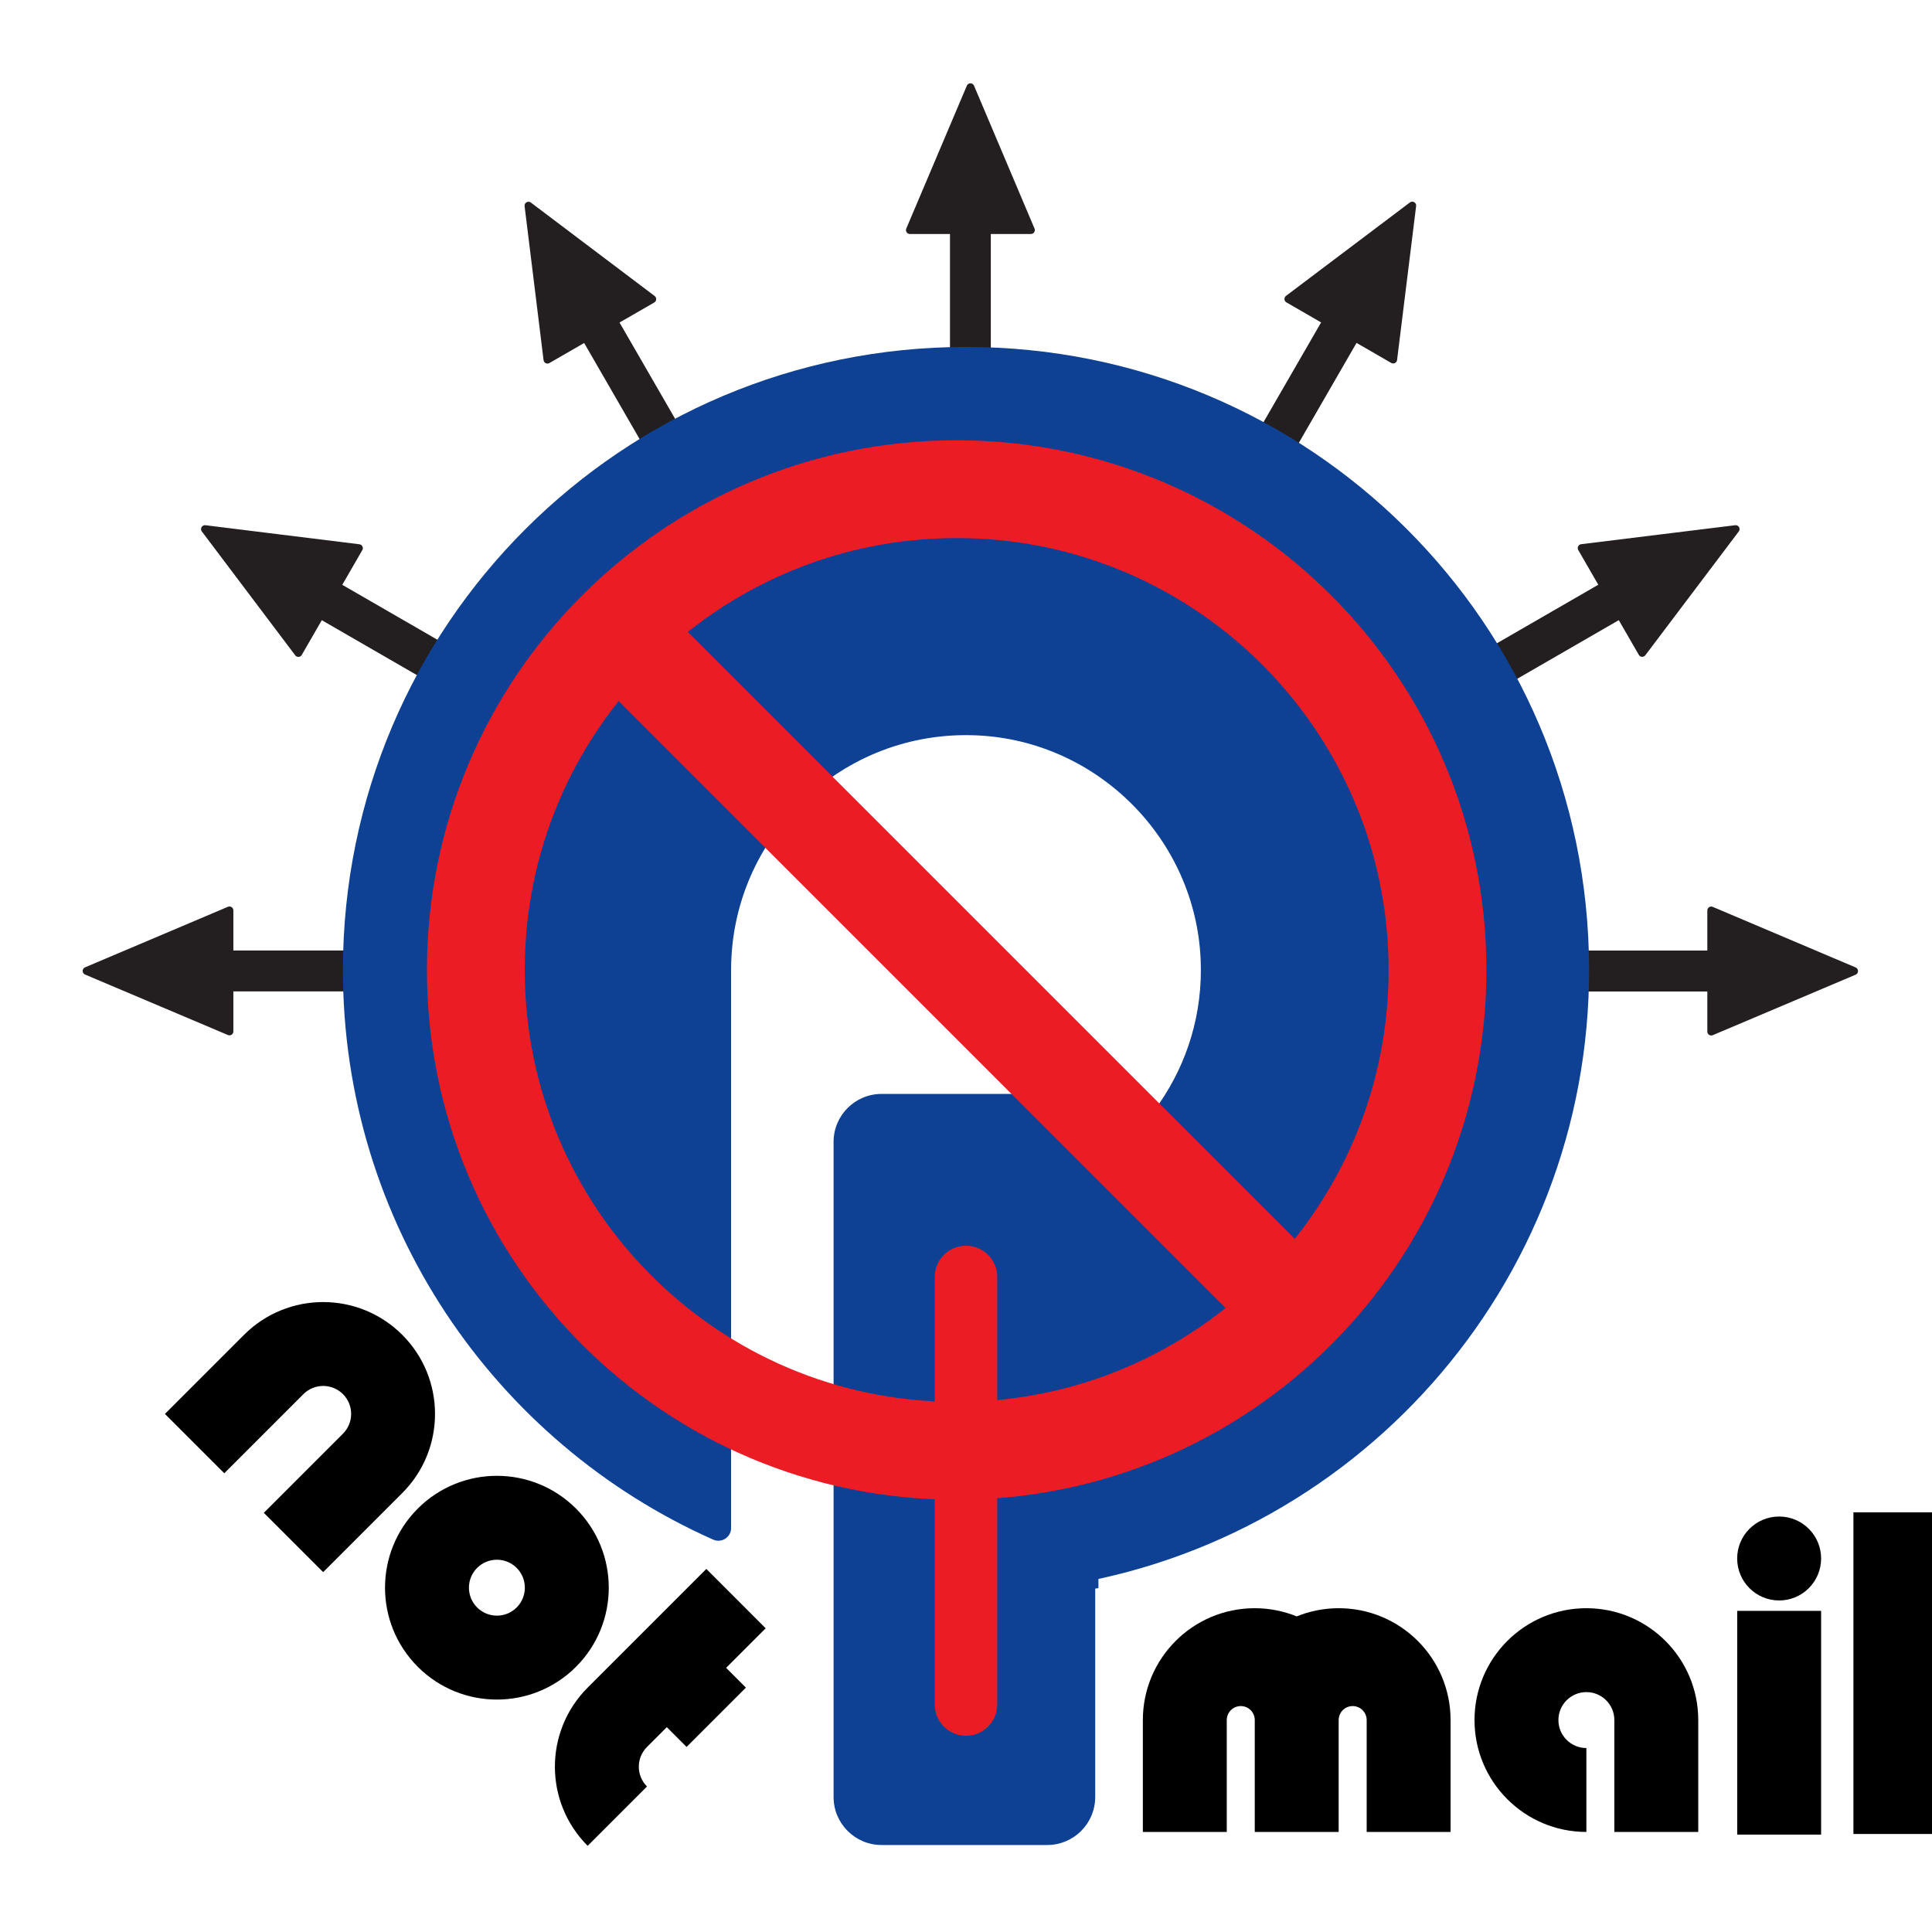
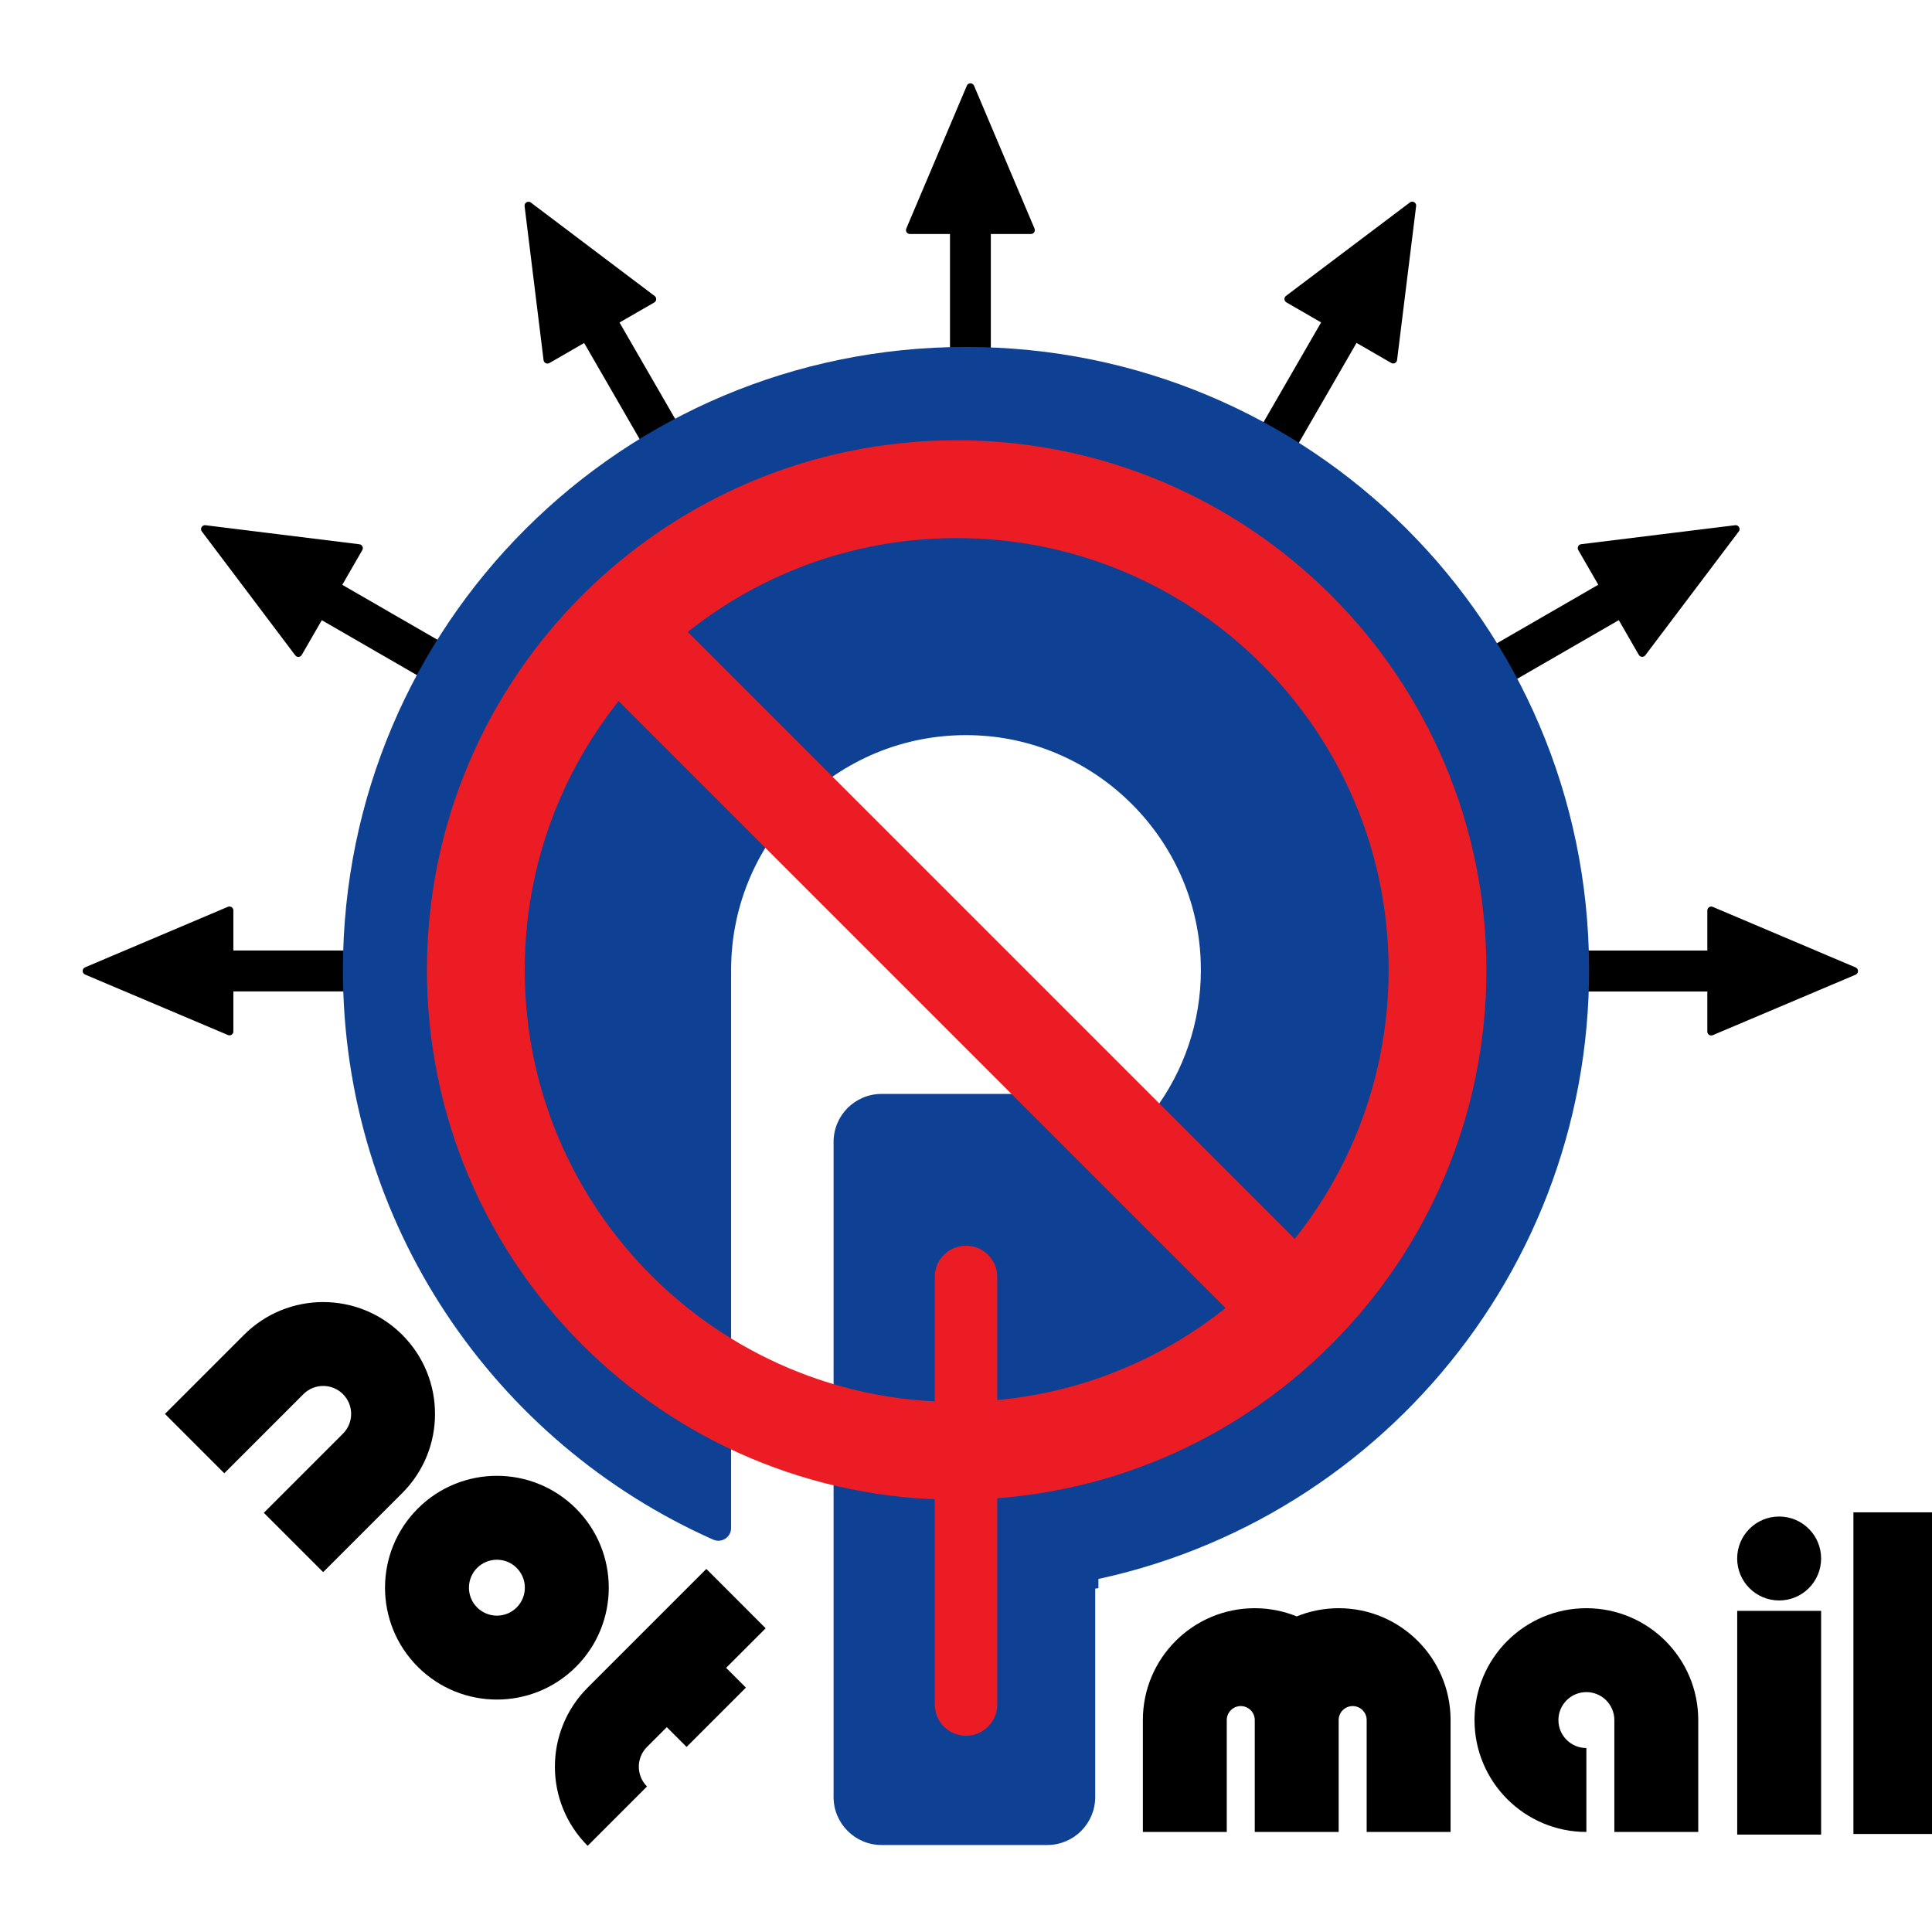
<svg xmlns="http://www.w3.org/2000/svg" viewBox="0 0 493.93 493.93">
  <defs>
    <style>
      .cls-1 {
        fill: #0e4194;
      }

      .cls-2 {
        fill: #ec1c24;
      }

      .cls-3 {
-         fill: #231f20;
-         stroke: #231f20;
-         stroke-linecap: round;
-         stroke-linejoin: round;
-         stroke-width: 2px;
-       }
- 
-       .cls-4 {
        fill: none;
        stroke: #ec1c24;
        stroke-miterlimit: 10;
        stroke-width: 25px;
+       }
+ 
+       .cls-4 {
+         stroke: #000;
+         stroke-linecap: round;
+         stroke-linejoin: round;
+         stroke-width: 2px;
      }
    </style>
  </defs>
  <g id="not_mail" data-name="not mail">
    <path d="M342.24,411.15c-3.79,0-7.41.75-10.73,2.09-3.31-1.34-6.93-2.09-10.73-2.09-15.8,0-28.6,12.81-28.6,28.6v28.6h21.45v-28.6c0-1.97,1.6-3.58,3.58-3.58s3.58,1.6,3.58,3.58v28.6h21.45v-28.6c0-1.97,1.6-3.58,3.58-3.58s3.58,1.6,3.58,3.58v28.6h21.45v-28.6c0-15.8-12.81-28.6-28.6-28.6Z" />
    <path d="M405.57,411.15c-15.8,0-28.6,12.81-28.6,28.6s12.81,28.6,28.6,28.6v-21.45c-3.95,0-7.15-3.2-7.15-7.15s3.2-7.15,7.15-7.15,7.15,3.2,7.15,7.15v28.6h21.45v-28.6c0-15.8-12.81-28.6-28.6-28.6Z" />
    <rect x="444.13" y="411.83" width="21.45" height="57.2" />
    <rect x="473.84" y="386.64" width="21.45" height="82.23" />
    <g>
      <path d="M132.09,410.96c-2.79,2.79-7.32,2.79-10.11,0-2.79-2.79-2.79-7.32,0-10.11,2.79-2.79,7.32-2.79,10.11,0,2.79,2.79,2.79,7.32,0,10.11ZM147.26,385.68c-11.17-11.17-29.28-11.17-40.45,0-11.17,11.17-11.17,29.28,0,40.45s29.28,11.17,40.45,0,11.17-29.28,0-40.45Z" />
      <path d="M102.84,341.26c-11.17-11.17-29.28-11.17-40.45,0l-20.22,20.22,15.17,15.17.64-.64,19.59-19.59c2.79-2.79,7.32-2.79,10.11,0s2.79,7.32,0,10.11l-19.59,19.59-.64.64,15.17,15.17,20.22-20.22c11.17-11.17,11.17-29.28,0-40.45Z" />
      <path d="M175.53,446.62l15.17-15.17-5.06-5.06,10.11-10.11-15.17-15.17-30.34,30.34c-11.17,11.17-11.17,29.28,0,40.45l15.17-15.17c-2.79-2.79-2.79-7.32,0-10.11l5.06-5.06,5.06,5.06Z" />
    </g>
    <circle cx="454.85" cy="398.44" r="10.73" />
  </g>
  <g id="arrows">
    <g>
-       <path class="cls-3" d="M149.7,86.31l38.26,66.27c2.38-1.5,4.82-2.91,7.32-4.23l-38.26-66.26,9.74-5.62-31.65-23.89,4.85,39.37,9.74-5.62Z" />
-       <path class="cls-3" d="M81.92,157.2l66.26,38.26c1.32-2.5,2.73-4.94,4.23-7.32l-66.27-38.26,5.62-9.74-39.36-4.87,23.88,31.67,5.62-9.74Z" />
-       <path class="cls-3" d="M243.85,135.35c1.4-.05,2.81-.09,4.23-.09s2.82.04,4.23.09V58.82h11.25l-15.46-36.52-15.48,36.52h11.25v76.54Z" />
-       <path class="cls-3" d="M474.01,248.25l-36.52-15.48v11.25h-76.54c.05,1.4.09,2.81.09,4.23s-.04,2.82-.09,4.23h76.54v11.25l36.52-15.46Z" />
-       <path class="cls-3" d="M343.73,188.12c1.5,2.38,2.91,4.82,4.23,7.32l66.26-38.26,5.62,9.74,23.89-31.65-39.37,4.85,5.62,9.74-66.27,38.26Z" />
-       <path class="cls-3" d="M300.86,148.34c2.5,1.32,4.94,2.73,7.32,4.23l38.26-66.27,9.74,5.62,4.87-39.36-31.67,23.88,9.74,5.62-38.26,66.26Z" />
-       <path class="cls-3" d="M58.66,252.46h76.54c-.05-1.4-.09-2.81-.09-4.23s.04-2.82.09-4.23H58.66v-11.25l-36.52,15.48,36.52,15.46v-11.25Z" />
+       <path class="cls-4" d="M149.7,86.31l38.26,66.27c2.38-1.5,4.82-2.91,7.32-4.23l-38.26-66.26,9.74-5.62-31.65-23.89,4.85,39.37,9.74-5.62Z" />
+       <path class="cls-4" d="M81.92,157.2l66.26,38.26c1.32-2.5,2.73-4.94,4.23-7.32l-66.27-38.26,5.62-9.74-39.36-4.87,23.88,31.67,5.62-9.74Z" />
+       <path class="cls-4" d="M243.85,135.35c1.4-.05,2.81-.09,4.23-.09s2.82.04,4.23.09V58.82h11.25l-15.46-36.52-15.48,36.52h11.25v76.54Z" />
+       <path class="cls-4" d="M474.01,248.25l-36.52-15.48v11.25h-76.54c.05,1.4.09,2.81.09,4.23s-.04,2.82-.09,4.23h76.54v11.25l36.52-15.46Z" />
+       <path class="cls-4" d="M343.73,188.12c1.5,2.38,2.91,4.82,4.23,7.32l66.26-38.26,5.62,9.74,23.89-31.65-39.37,4.85,5.62,9.74-66.27,38.26Z" />
+       <path class="cls-4" d="M300.86,148.34c2.5,1.32,4.94,2.73,7.32,4.23l38.26-66.27,9.74,5.62,4.87-39.36-31.67,23.88,9.74,5.62-38.26,66.26Z" />
+       <path class="cls-4" d="M58.66,252.46h76.54c-.05-1.4-.09-2.81-.09-4.23s.04-2.82.09-4.23H58.66v-11.25l-36.52,15.48,36.52,15.46v-11.25Z" />
    </g>
  </g>
  <g id="DENIED">
    <g>
      <path class="cls-1" d="M406.26,247.42c-.31-87.96-71.33-158.72-159.29-158.72-87.99,0-159.17,71.06-159.3,159.05-.1,65.07,38.83,121.06,94.67,145.87,2.15.95,4.57-.62,4.57-2.97v-142.66h0c0-34.12,28.46-61.6,62.93-59.98,30.85,1.44,55.83,26.56,57.12,57.42,1.14,27.27-15.93,50.69-40.03,59.19v101.42c78.73-9.85,139.61-77.14,139.33-158.61Z" />
      <path class="cls-1" d="M280,304.91v-12.97c0-6.78-5.5-12.27-12.27-12.27h-42.35c-6.78,0-12.27,5.49-12.27,12.27,0,30.64,0,108.07,0,108.07v59.41c0,6.78,5.5,12.27,12.27,12.27h42.35c6.78,0,12.27-5.5,12.27-12.27v-53.28c.27-.03.54-.07.82-.11v-101.42c-.27.1-.54.2-.82.29Z" />
    </g>
    <rect class="cls-2" x="238.98" y="318.48" width="15.97" height="125.28" rx="7.98" ry="7.98" />
    <g>
-       <circle class="cls-4" cx="244.58" cy="247.99" r="122.93" />
-       <line class="cls-4" x1="157.66" y1="161.07" x2="331.51" y2="334.92" />
+       <circle class="cls-3" cx="244.58" cy="247.99" r="122.93" />
+       <line class="cls-3" x1="157.66" y1="161.07" x2="331.51" y2="334.92" />
    </g>
  </g>
</svg>
